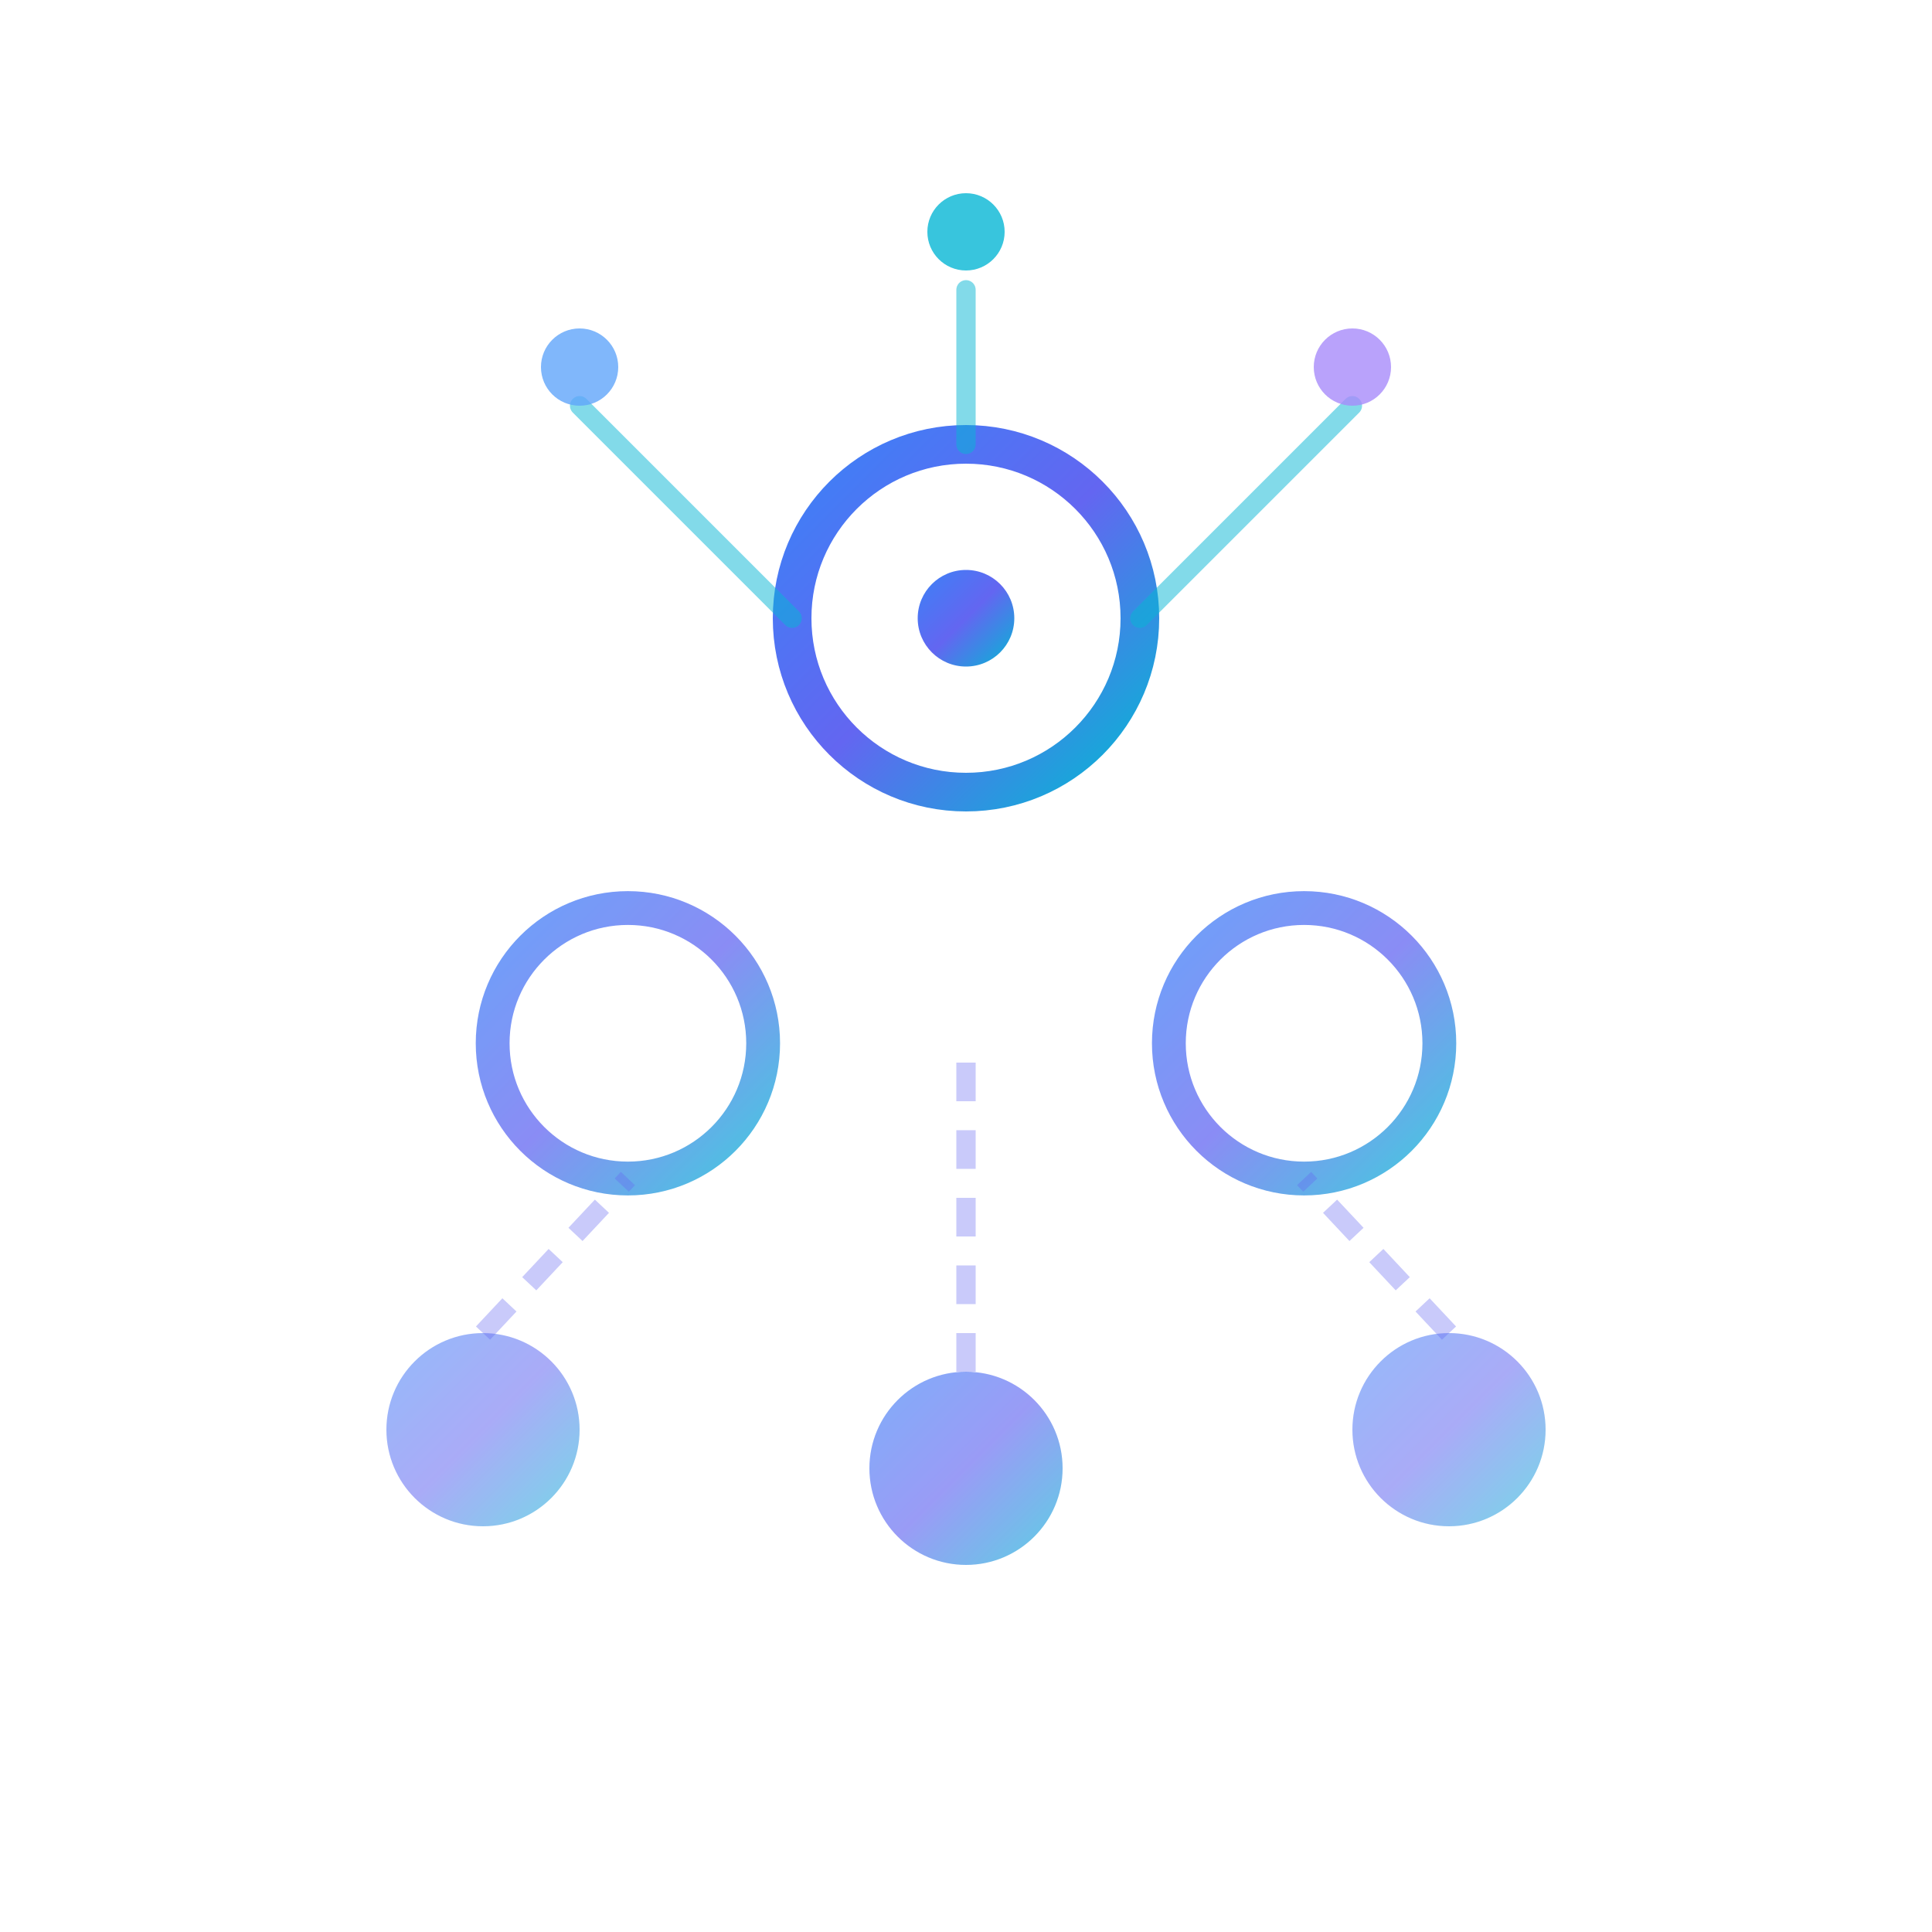
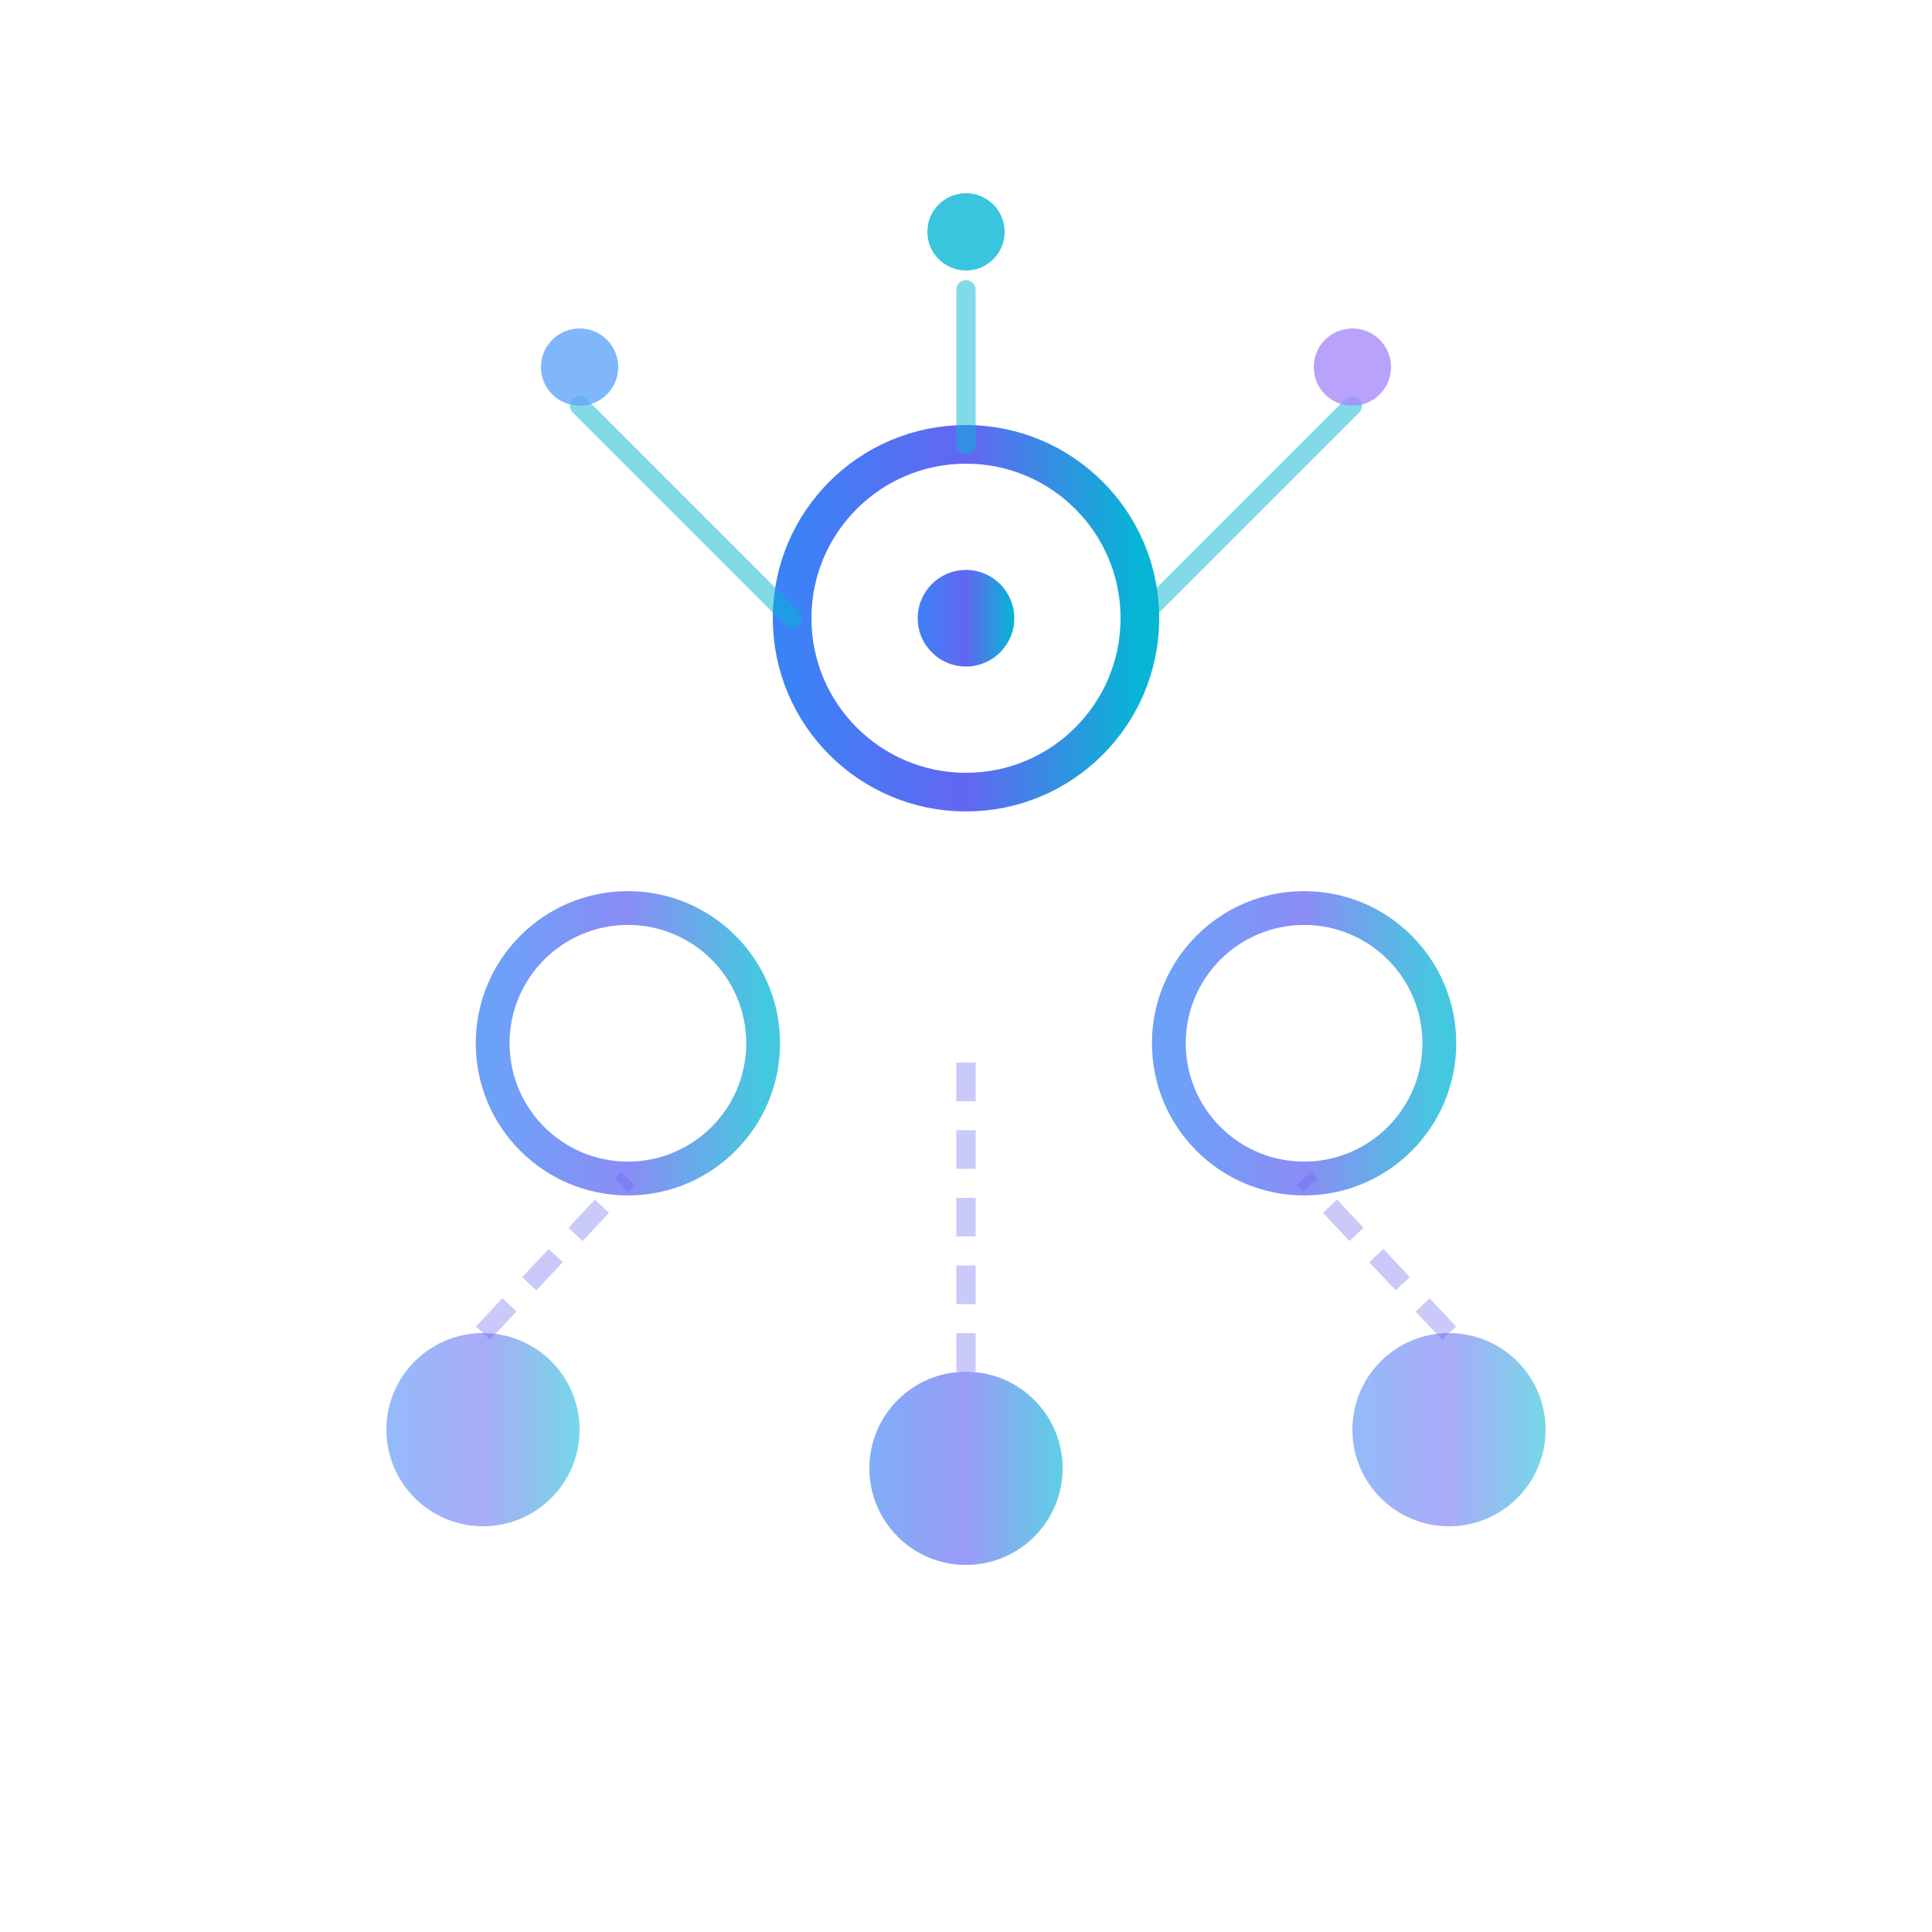
<svg xmlns="http://www.w3.org/2000/svg" width="32" height="32" viewBox="0 0 200 200" fill="none">
  <defs>
-     <linearGradient id="lg" x1="0" y1="0" x2="1" y2="1">
+     <linearGradient id="g1" x1="0" y1="0" x2="1" y2="0">
      <stop offset="0%" stop-color="#3b82f6" />
      <stop offset="50%" stop-color="#6366f1" />
      <stop offset="100%" stop-color="#06b6d4" />
    </linearGradient>
  </defs>
-   <circle cx="50" cy="148" r="10" fill="url(#lg)" opacity="0.55" />
-   <circle cx="100" cy="152" r="10" fill="url(#lg)" opacity="0.65" />
-   <circle cx="150" cy="148" r="10" fill="url(#lg)" opacity="0.55" />
-   <circle cx="65" cy="108" r="14" fill="none" stroke="url(#lg)" stroke-width="3.5" opacity="0.75" />
-   <circle cx="135" cy="108" r="14" fill="none" stroke="url(#lg)" stroke-width="3.5" opacity="0.75" />
+   <circle cx="50" cy="148" r="10" fill="url(#g1)" opacity="0.55" />
+   <circle cx="100" cy="152" r="10" fill="url(#g1)" opacity="0.65" />
+   <circle cx="150" cy="148" r="10" fill="url(#g1)" opacity="0.55" />
+   <circle cx="65" cy="108" r="14" fill="none" stroke="url(#g1)" stroke-width="3.5" opacity="0.75" />
+   <circle cx="135" cy="108" r="14" fill="none" stroke="url(#g1)" stroke-width="3.5" opacity="0.75" />
  <line x1="50" y1="138" x2="65" y2="122" stroke="#6366f1" stroke-width="2" opacity="0.35" stroke-dasharray="4 3" />
  <line x1="100" y1="142" x2="100" y2="108" stroke="#6366f1" stroke-width="2" opacity="0.35" stroke-dasharray="4 3" />
  <line x1="150" y1="138" x2="135" y2="122" stroke="#6366f1" stroke-width="2" opacity="0.35" stroke-dasharray="4 3" />
-   <circle cx="100" cy="64" r="18" fill="none" stroke="url(#lg)" stroke-width="4" />
-   <circle cx="100" cy="64" r="5" fill="url(#lg)" />
+   <circle cx="100" cy="64" r="18" fill="none" stroke="url(#g1)" stroke-width="4" />
+   <circle cx="100" cy="64" r="5" fill="url(#g1)" />
  <line x1="82" y1="64" x2="60" y2="42" stroke="#06b6d4" stroke-width="2" stroke-linecap="round" opacity="0.5" />
  <line x1="100" y1="46" x2="100" y2="30" stroke="#06b6d4" stroke-width="2" stroke-linecap="round" opacity="0.5" />
  <line x1="118" y1="64" x2="140" y2="42" stroke="#06b6d4" stroke-width="2" stroke-linecap="round" opacity="0.5" />
  <circle cx="60" cy="38" r="4" fill="#60a5fa" opacity="0.8" />
  <circle cx="100" cy="24" r="4" fill="#06b6d4" opacity="0.8" />
  <circle cx="140" cy="38" r="4" fill="#a78bfa" opacity="0.8" />
</svg>
